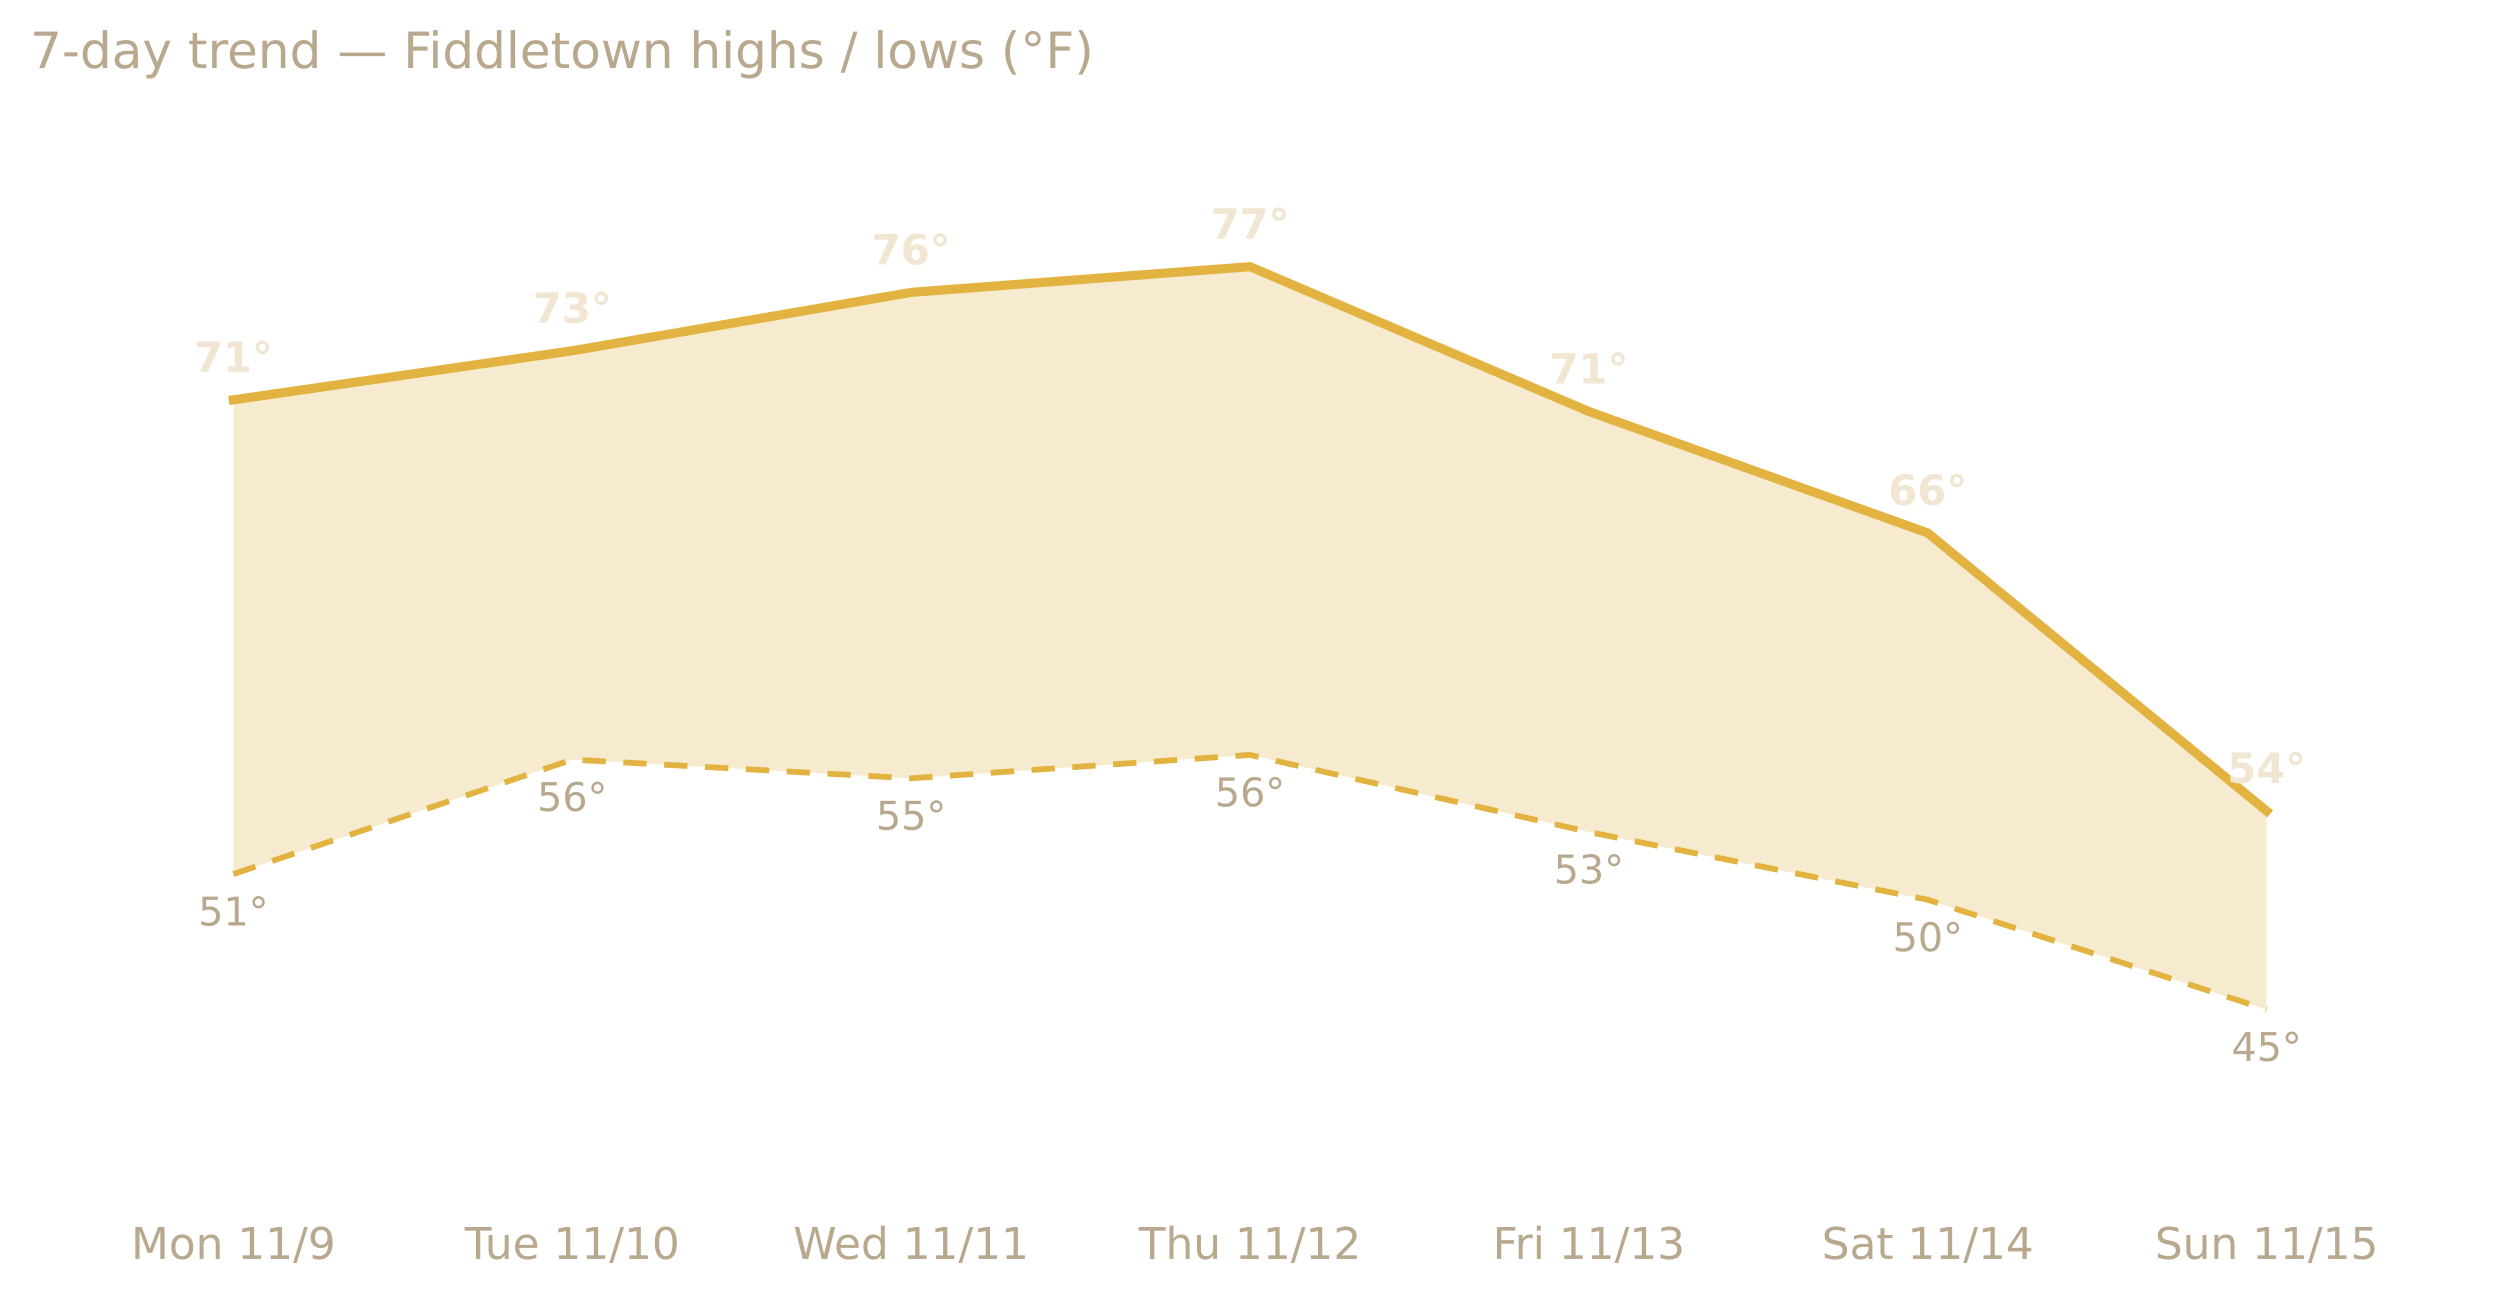
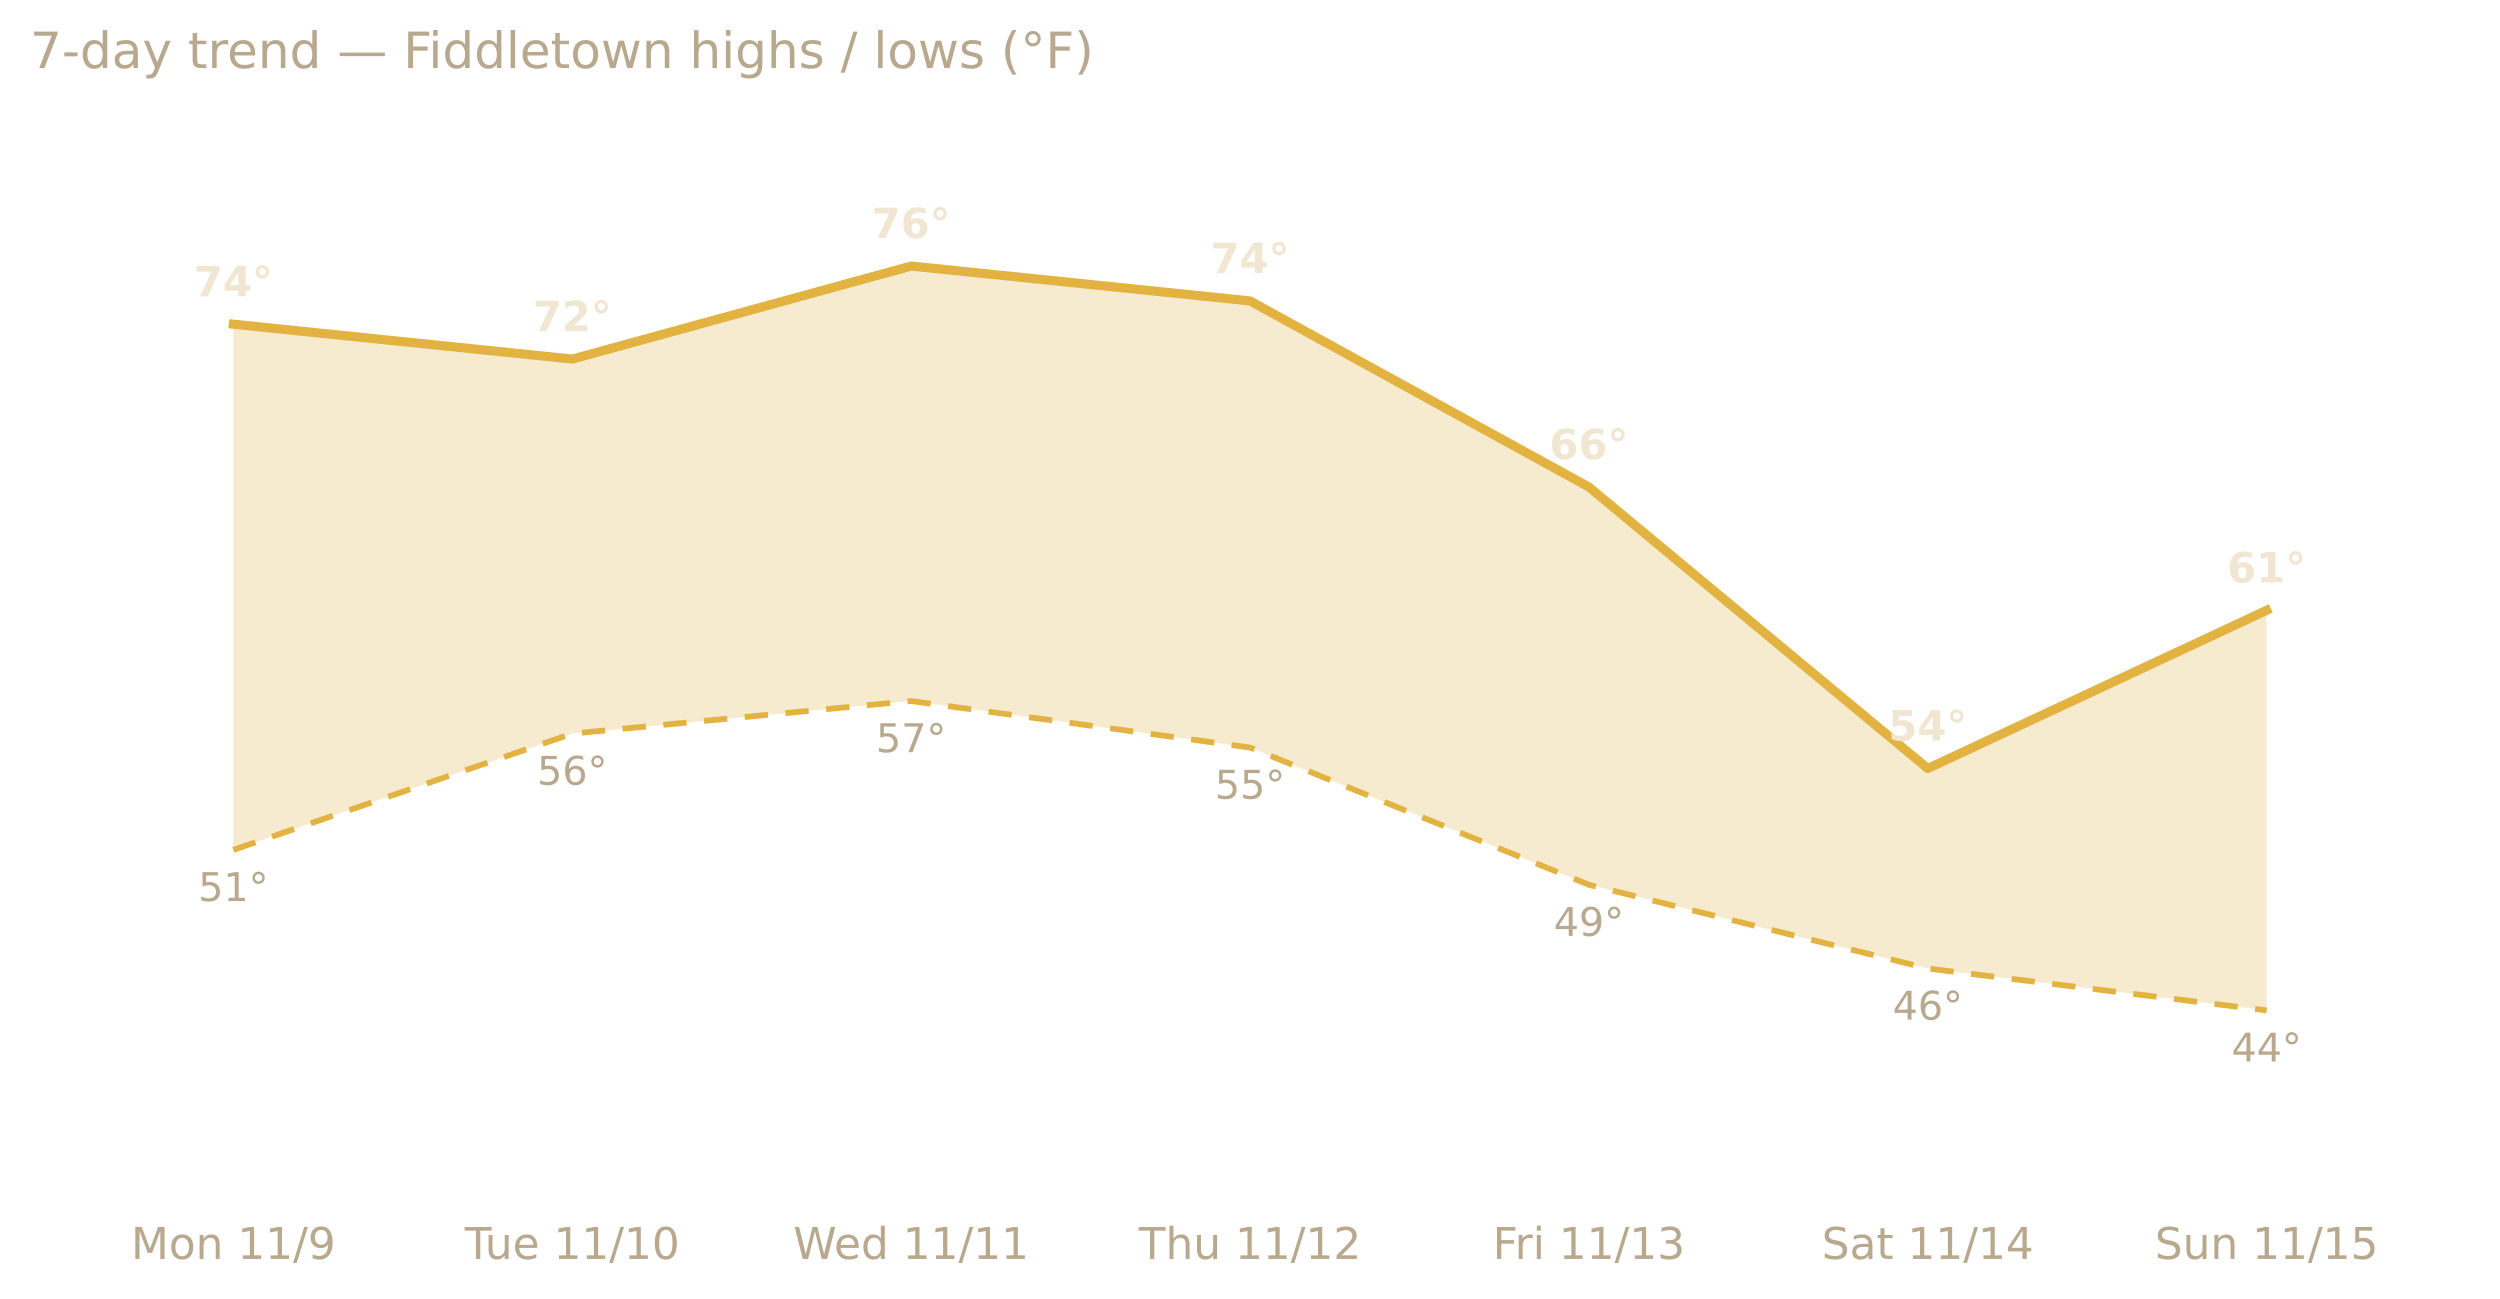
<svg xmlns="http://www.w3.org/2000/svg" xmlns:xlink="http://www.w3.org/1999/xlink" width="599.2pt" height="311.13pt" viewBox="0 0 599.2 311.13" version="1.1">
  <defs>
    <style type="text/css">*{stroke-linejoin: round; stroke-linecap: butt}</style>
  </defs>
  <g id="figure_1">
    <g id="patch_1">
      <path d="M 0 311.13  L 599.2 311.13  L 599.2 0  L 0 0  L 0 311.13  z " style="fill: none; opacity: 0" />
    </g>
    <g id="axes_1">
      <g id="patch_2">
        <path d="M 7.2 286.768  L 592 286.768  L 592 30.318  L 7.2 30.318  L 7.2 286.768  z " style="fill: none" />
      </g>
      <g id="matplotlib.axis_1">
        <g id="xtick_1">
          <g id="text_1">
            <g style="fill: #b8a88e" transform="translate(31.40599 301.7465) scale(0.105 -0.105)">
              <defs>
                <path id="DejaVuSans-4d" d="M 628 4666  L 1569 4666  L 2759 1491  L 3956 4666  L 4897 4666  L 4897 0  L 4281 0  L 4281 4097  L 3078 897  L 2444 897  L 1241 4097  L 1241 0  L 628 0  L 628 4666  z " transform="scale(0.015625)" />
                <path id="DejaVuSans-6f" d="M 1959 3097  Q 1497 3097 1228 2736  Q 959 2375 959 1747  Q 959 1119 1226 758  Q 1494 397 1959 397  Q 2419 397 2687 759  Q 2956 1122 2956 1747  Q 2956 2369 2687 2733  Q 2419 3097 1959 3097  z M 1959 3584  Q 2709 3584 3137 3096  Q 3566 2609 3566 1747  Q 3566 888 3137 398  Q 2709 -91 1959 -91  Q 1206 -91 779 398  Q 353 888 353 1747  Q 353 2609 779 3096  Q 1206 3584 1959 3584  z " transform="scale(0.015625)" />
                <path id="DejaVuSans-6e" d="M 3513 2113  L 3513 0  L 2938 0  L 2938 2094  Q 2938 2591 2744 2837  Q 2550 3084 2163 3084  Q 1697 3084 1428 2787  Q 1159 2491 1159 1978  L 1159 0  L 581 0  L 581 3500  L 1159 3500  L 1159 2956  Q 1366 3272 1645 3428  Q 1925 3584 2291 3584  Q 2894 3584 3203 3211  Q 3513 2838 3513 2113  z " transform="scale(0.015625)" />
                <path id="DejaVuSans-20" transform="scale(0.015625)" />
                <path id="DejaVuSans-31" d="M 794 531  L 1825 531  L 1825 4091  L 703 3866  L 703 4441  L 1819 4666  L 2450 4666  L 2450 531  L 3481 531  L 3481 0  L 794 0  L 794 531  z " transform="scale(0.015625)" />
                <path id="DejaVuSans-2f" d="M 1625 4666  L 2156 4666  L 531 -594  L 0 -594  L 1625 4666  z " transform="scale(0.015625)" />
                <path id="DejaVuSans-39" d="M 703 97  L 703 672  Q 941 559 1184 500  Q 1428 441 1663 441  Q 2288 441 2617 861  Q 2947 1281 2994 2138  Q 2813 1869 2534 1725  Q 2256 1581 1919 1581  Q 1219 1581 811 2004  Q 403 2428 403 3163  Q 403 3881 828 4315  Q 1253 4750 1959 4750  Q 2769 4750 3195 4129  Q 3622 3509 3622 2328  Q 3622 1225 3098 567  Q 2575 -91 1691 -91  Q 1453 -91 1209 -44  Q 966 3 703 97  z M 1959 2075  Q 2384 2075 2632 2365  Q 2881 2656 2881 3163  Q 2881 3666 2632 3958  Q 2384 4250 1959 4250  Q 1534 4250 1286 3958  Q 1038 3666 1038 3163  Q 1038 2656 1286 2365  Q 1534 2075 1959 2075  z " transform="scale(0.015625)" />
              </defs>
              <use xlink:href="#DejaVuSans-4d" />
              <use xlink:href="#DejaVuSans-6f" x="86.279" />
              <use xlink:href="#DejaVuSans-6e" x="147.461" />
              <use xlink:href="#DejaVuSans-20" x="210.84" />
              <use xlink:href="#DejaVuSans-31" x="242.627" />
              <use xlink:href="#DejaVuSans-31" x="306.25" />
              <use xlink:href="#DejaVuSans-2f" x="369.873" />
              <use xlink:href="#DejaVuSans-39" x="403.564" />
            </g>
          </g>
        </g>
        <g id="xtick_2">
          <g id="text_2">
            <g style="fill: #b8a88e" transform="translate(111.3871 301.7465) scale(0.105 -0.105)">
              <defs>
                <path id="DejaVuSans-54" d="M -19 4666  L 3928 4666  L 3928 4134  L 2272 4134  L 2272 0  L 1638 0  L 1638 4134  L -19 4134  L -19 4666  z " transform="scale(0.015625)" />
                <path id="DejaVuSans-75" d="M 544 1381  L 544 3500  L 1119 3500  L 1119 1403  Q 1119 906 1312 657  Q 1506 409 1894 409  Q 2359 409 2629 706  Q 2900 1003 2900 1516  L 2900 3500  L 3475 3500  L 3475 0  L 2900 0  L 2900 538  Q 2691 219 2414 64  Q 2138 -91 1772 -91  Q 1169 -91 856 284  Q 544 659 544 1381  z M 1991 3584  L 1991 3584  z " transform="scale(0.015625)" />
                <path id="DejaVuSans-65" d="M 3597 1894  L 3597 1613  L 953 1613  Q 991 1019 1311 708  Q 1631 397 2203 397  Q 2534 397 2845 478  Q 3156 559 3463 722  L 3463 178  Q 3153 47 2828 -22  Q 2503 -91 2169 -91  Q 1331 -91 842 396  Q 353 884 353 1716  Q 353 2575 817 3079  Q 1281 3584 2069 3584  Q 2775 3584 3186 3129  Q 3597 2675 3597 1894  z M 3022 2063  Q 3016 2534 2758 2815  Q 2500 3097 2075 3097  Q 1594 3097 1305 2825  Q 1016 2553 972 2059  L 3022 2063  z " transform="scale(0.015625)" />
                <path id="DejaVuSans-30" d="M 2034 4250  Q 1547 4250 1301 3770  Q 1056 3291 1056 2328  Q 1056 1369 1301 889  Q 1547 409 2034 409  Q 2525 409 2770 889  Q 3016 1369 3016 2328  Q 3016 3291 2770 3770  Q 2525 4250 2034 4250  z M 2034 4750  Q 2819 4750 3233 4129  Q 3647 3509 3647 2328  Q 3647 1150 3233 529  Q 2819 -91 2034 -91  Q 1250 -91 836 529  Q 422 1150 422 2328  Q 422 3509 836 4129  Q 1250 4750 2034 4750  z " transform="scale(0.015625)" />
              </defs>
              <use xlink:href="#DejaVuSans-54" />
              <use xlink:href="#DejaVuSans-75" x="45.959" />
              <use xlink:href="#DejaVuSans-65" x="109.338" />
              <use xlink:href="#DejaVuSans-20" x="170.861" />
              <use xlink:href="#DejaVuSans-31" x="202.648" />
              <use xlink:href="#DejaVuSans-31" x="266.271" />
              <use xlink:href="#DejaVuSans-2f" x="329.895" />
              <use xlink:href="#DejaVuSans-31" x="363.586" />
              <use xlink:href="#DejaVuSans-30" x="427.209" />
            </g>
          </g>
        </g>
        <g id="xtick_3">
          <g id="text_3">
            <g style="fill: #b8a88e" transform="translate(190.1336 301.7465) scale(0.105 -0.105)">
              <defs>
                <path id="DejaVuSans-57" d="M 213 4666  L 850 4666  L 1831 722  L 2809 4666  L 3519 4666  L 4500 722  L 5478 4666  L 6119 4666  L 4947 0  L 4153 0  L 3169 4050  L 2175 0  L 1381 0  L 213 4666  z " transform="scale(0.015625)" />
                <path id="DejaVuSans-64" d="M 2906 2969  L 2906 4863  L 3481 4863  L 3481 0  L 2906 0  L 2906 525  Q 2725 213 2448 61  Q 2172 -91 1784 -91  Q 1150 -91 751 415  Q 353 922 353 1747  Q 353 2572 751 3078  Q 1150 3584 1784 3584  Q 2172 3584 2448 3432  Q 2725 3281 2906 2969  z M 947 1747  Q 947 1113 1208 752  Q 1469 391 1925 391  Q 2381 391 2643 752  Q 2906 1113 2906 1747  Q 2906 2381 2643 2742  Q 2381 3103 1925 3103  Q 1469 3103 1208 2742  Q 947 2381 947 1747  z " transform="scale(0.015625)" />
              </defs>
              <use xlink:href="#DejaVuSans-57" />
              <use xlink:href="#DejaVuSans-65" x="93.002" />
              <use xlink:href="#DejaVuSans-64" x="154.525" />
              <use xlink:href="#DejaVuSans-20" x="218.002" />
              <use xlink:href="#DejaVuSans-31" x="249.789" />
              <use xlink:href="#DejaVuSans-31" x="313.412" />
              <use xlink:href="#DejaVuSans-2f" x="377.035" />
              <use xlink:href="#DejaVuSans-31" x="410.727" />
              <use xlink:href="#DejaVuSans-31" x="474.35" />
            </g>
          </g>
        </g>
        <g id="xtick_4">
          <g id="text_4">
            <g style="fill: #b8a88e" transform="translate(272.9407 301.7465) scale(0.105 -0.105)">
              <defs>
                <path id="DejaVuSans-68" d="M 3513 2113  L 3513 0  L 2938 0  L 2938 2094  Q 2938 2591 2744 2837  Q 2550 3084 2163 3084  Q 1697 3084 1428 2787  Q 1159 2491 1159 1978  L 1159 0  L 581 0  L 581 4863  L 1159 4863  L 1159 2956  Q 1366 3272 1645 3428  Q 1925 3584 2291 3584  Q 2894 3584 3203 3211  Q 3513 2838 3513 2113  z " transform="scale(0.015625)" />
                <path id="DejaVuSans-32" d="M 1228 531  L 3431 531  L 3431 0  L 469 0  L 469 531  Q 828 903 1448 1529  Q 2069 2156 2228 2338  Q 2531 2678 2651 2914  Q 2772 3150 2772 3378  Q 2772 3750 2511 3984  Q 2250 4219 1831 4219  Q 1534 4219 1204 4116  Q 875 4013 500 3803  L 500 4441  Q 881 4594 1212 4672  Q 1544 4750 1819 4750  Q 2544 4750 2975 4387  Q 3406 4025 3406 3419  Q 3406 3131 3298 2873  Q 3191 2616 2906 2266  Q 2828 2175 2409 1742  Q 1991 1309 1228 531  z " transform="scale(0.015625)" />
              </defs>
              <use xlink:href="#DejaVuSans-54" />
              <use xlink:href="#DejaVuSans-68" x="61.084" />
              <use xlink:href="#DejaVuSans-75" x="124.463" />
              <use xlink:href="#DejaVuSans-20" x="187.842" />
              <use xlink:href="#DejaVuSans-31" x="219.629" />
              <use xlink:href="#DejaVuSans-31" x="283.252" />
              <use xlink:href="#DejaVuSans-2f" x="346.875" />
              <use xlink:href="#DejaVuSans-31" x="380.566" />
              <use xlink:href="#DejaVuSans-32" x="444.189" />
            </g>
          </g>
        </g>
        <g id="xtick_5">
          <g id="text_5">
            <g style="fill: #b8a88e" transform="translate(357.7682 301.7465) scale(0.105 -0.105)">
              <defs>
                <path id="DejaVuSans-46" d="M 628 4666  L 3309 4666  L 3309 4134  L 1259 4134  L 1259 2759  L 3109 2759  L 3109 2228  L 1259 2228  L 1259 0  L 628 0  L 628 4666  z " transform="scale(0.015625)" />
                <path id="DejaVuSans-72" d="M 2631 2963  Q 2534 3019 2420 3045  Q 2306 3072 2169 3072  Q 1681 3072 1420 2755  Q 1159 2438 1159 1844  L 1159 0  L 581 0  L 581 3500  L 1159 3500  L 1159 2956  Q 1341 3275 1631 3429  Q 1922 3584 2338 3584  Q 2397 3584 2469 3576  Q 2541 3569 2628 3553  L 2631 2963  z " transform="scale(0.015625)" />
                <path id="DejaVuSans-69" d="M 603 3500  L 1178 3500  L 1178 0  L 603 0  L 603 3500  z M 603 4863  L 1178 4863  L 1178 4134  L 603 4134  L 603 4863  z " transform="scale(0.015625)" />
                <path id="DejaVuSans-33" d="M 2597 2516  Q 3050 2419 3304 2112  Q 3559 1806 3559 1356  Q 3559 666 3084 287  Q 2609 -91 1734 -91  Q 1441 -91 1130 -33  Q 819 25 488 141  L 488 750  Q 750 597 1062 519  Q 1375 441 1716 441  Q 2309 441 2620 675  Q 2931 909 2931 1356  Q 2931 1769 2642 2001  Q 2353 2234 1838 2234  L 1294 2234  L 1294 2753  L 1863 2753  Q 2328 2753 2575 2939  Q 2822 3125 2822 3475  Q 2822 3834 2567 4026  Q 2313 4219 1838 4219  Q 1578 4219 1281 4162  Q 984 4106 628 3988  L 628 4550  Q 988 4650 1302 4700  Q 1616 4750 1894 4750  Q 2613 4750 3031 4423  Q 3450 4097 3450 3541  Q 3450 3153 3228 2886  Q 3006 2619 2597 2516  z " transform="scale(0.015625)" />
              </defs>
              <use xlink:href="#DejaVuSans-46" />
              <use xlink:href="#DejaVuSans-72" x="50.27" />
              <use xlink:href="#DejaVuSans-69" x="91.383" />
              <use xlink:href="#DejaVuSans-20" x="119.166" />
              <use xlink:href="#DejaVuSans-31" x="150.953" />
              <use xlink:href="#DejaVuSans-31" x="214.576" />
              <use xlink:href="#DejaVuSans-2f" x="278.199" />
              <use xlink:href="#DejaVuSans-31" x="311.891" />
              <use xlink:href="#DejaVuSans-33" x="375.514" />
            </g>
          </g>
        </g>
        <g id="xtick_6">
          <g id="text_6">
            <g style="fill: #b8a88e" transform="translate(436.6377 301.7465) scale(0.105 -0.105)">
              <defs>
                <path id="DejaVuSans-53" d="M 3425 4513  L 3425 3897  Q 3066 4069 2747 4153  Q 2428 4238 2131 4238  Q 1616 4238 1336 4038  Q 1056 3838 1056 3469  Q 1056 3159 1242 3001  Q 1428 2844 1947 2747  L 2328 2669  Q 3034 2534 3370 2195  Q 3706 1856 3706 1288  Q 3706 609 3251 259  Q 2797 -91 1919 -91  Q 1588 -91 1214 -16  Q 841 59 441 206  L 441 856  Q 825 641 1194 531  Q 1563 422 1919 422  Q 2459 422 2753 634  Q 3047 847 3047 1241  Q 3047 1584 2836 1778  Q 2625 1972 2144 2069  L 1759 2144  Q 1053 2284 737 2584  Q 422 2884 422 3419  Q 422 4038 858 4394  Q 1294 4750 2059 4750  Q 2388 4750 2728 4690  Q 3069 4631 3425 4513  z " transform="scale(0.015625)" />
                <path id="DejaVuSans-61" d="M 2194 1759  Q 1497 1759 1228 1600  Q 959 1441 959 1056  Q 959 750 1161 570  Q 1363 391 1709 391  Q 2188 391 2477 730  Q 2766 1069 2766 1631  L 2766 1759  L 2194 1759  z M 3341 1997  L 3341 0  L 2766 0  L 2766 531  Q 2569 213 2275 61  Q 1981 -91 1556 -91  Q 1019 -91 701 211  Q 384 513 384 1019  Q 384 1609 779 1909  Q 1175 2209 1959 2209  L 2766 2209  L 2766 2266  Q 2766 2663 2505 2880  Q 2244 3097 1772 3097  Q 1472 3097 1187 3025  Q 903 2953 641 2809  L 641 3341  Q 956 3463 1253 3523  Q 1550 3584 1831 3584  Q 2591 3584 2966 3190  Q 3341 2797 3341 1997  z " transform="scale(0.015625)" />
                <path id="DejaVuSans-74" d="M 1172 4494  L 1172 3500  L 2356 3500  L 2356 3053  L 1172 3053  L 1172 1153  Q 1172 725 1289 603  Q 1406 481 1766 481  L 2356 481  L 2356 0  L 1766 0  Q 1100 0 847 248  Q 594 497 594 1153  L 594 3053  L 172 3053  L 172 3500  L 594 3500  L 594 4494  L 1172 4494  z " transform="scale(0.015625)" />
                <path id="DejaVuSans-34" d="M 2419 4116  L 825 1625  L 2419 1625  L 2419 4116  z M 2253 4666  L 3047 4666  L 3047 1625  L 3713 1625  L 3713 1100  L 3047 1100  L 3047 0  L 2419 0  L 2419 1100  L 313 1100  L 313 1709  L 2253 4666  z " transform="scale(0.015625)" />
              </defs>
              <use xlink:href="#DejaVuSans-53" />
              <use xlink:href="#DejaVuSans-61" x="63.477" />
              <use xlink:href="#DejaVuSans-74" x="124.756" />
              <use xlink:href="#DejaVuSans-20" x="163.965" />
              <use xlink:href="#DejaVuSans-31" x="195.752" />
              <use xlink:href="#DejaVuSans-31" x="259.375" />
              <use xlink:href="#DejaVuSans-2f" x="322.998" />
              <use xlink:href="#DejaVuSans-31" x="356.689" />
              <use xlink:href="#DejaVuSans-34" x="420.312" />
            </g>
          </g>
        </g>
        <g id="xtick_7">
          <g id="text_7">
            <g style="fill: #b8a88e" transform="translate(516.481 301.7465) scale(0.105 -0.105)">
              <defs>
                <path id="DejaVuSans-35" d="M 691 4666  L 3169 4666  L 3169 4134  L 1269 4134  L 1269 2991  Q 1406 3038 1543 3061  Q 1681 3084 1819 3084  Q 2600 3084 3056 2656  Q 3513 2228 3513 1497  Q 3513 744 3044 326  Q 2575 -91 1722 -91  Q 1428 -91 1123 -41  Q 819 9 494 109  L 494 744  Q 775 591 1075 516  Q 1375 441 1709 441  Q 2250 441 2565 725  Q 2881 1009 2881 1497  Q 2881 1984 2565 2268  Q 2250 2553 1709 2553  Q 1456 2553 1204 2497  Q 953 2441 691 2322  L 691 4666  z " transform="scale(0.015625)" />
              </defs>
              <use xlink:href="#DejaVuSans-53" />
              <use xlink:href="#DejaVuSans-75" x="63.477" />
              <use xlink:href="#DejaVuSans-6e" x="126.855" />
              <use xlink:href="#DejaVuSans-20" x="190.234" />
              <use xlink:href="#DejaVuSans-31" x="222.021" />
              <use xlink:href="#DejaVuSans-31" x="285.645" />
              <use xlink:href="#DejaVuSans-2f" x="349.268" />
              <use xlink:href="#DejaVuSans-31" x="382.959" />
              <use xlink:href="#DejaVuSans-35" x="446.582" />
            </g>
          </g>
        </g>
      </g>
      <g id="matplotlib.axis_2" />
      <g id="PolyCollection_1">
-         <path d="M 55.933 95.83  L 55.933 209.497  L 137.156 182.06  L 218.378 186.54  L 299.6 180.941  L 380.822 199.418  L 462.044 215.656  L 543.267 241.973  L 543.267 194.379  L 543.267 194.379  L 462.044 127.747  L 380.822 98.63  L 299.6 63.914  L 218.378 70.073  L 137.156 84.072  L 55.933 95.83  z " clip-path="url(#pce07cc50b7)" style="fill: #e3b341; fill-opacity: 0.25" />
+         <path d="M 55.933 77.706  L 55.933 203.701  L 137.156 175.826  L 218.378 168.021  L 299.6 179.171  L 380.822 212.063  L 462.044 232.133  L 543.267 242.168  L 543.267 146.278  L 543.267 146.278  L 462.044 184.188  L 380.822 116.731  L 299.6 72.131  L 218.378 63.768  L 137.156 86.068  L 55.933 77.706  z " clip-path="url(#p0bd78e664c)" style="fill: #e3b341; fill-opacity: 0.25" />
      </g>
      <g id="line2d_1">
-         <path d="M 55.933 95.83  L 137.156 84.072  L 218.378 70.073  L 299.6 63.914  L 380.822 98.63  L 462.044 127.747  L 543.267 194.379  " clip-path="url(#pce07cc50b7)" style="fill: none; stroke: #e3b341; stroke-width: 2.2; stroke-linecap: square" />
+         <path d="M 55.933 77.706  L 137.156 86.068  L 218.378 63.768  L 299.6 72.131  L 380.822 116.731  L 462.044 184.188  L 543.267 146.278  " clip-path="url(#p0bd78e664c)" style="fill: none; stroke: #e3b341; stroke-width: 2.2; stroke-linecap: square" />
      </g>
      <g id="line2d_2">
-         <path d="M 55.933 209.497  L 137.156 182.06  L 218.378 186.54  L 299.6 180.941  L 380.822 199.418  L 462.044 215.656  L 543.267 241.973  " clip-path="url(#pce07cc50b7)" style="fill: none; stroke-dasharray: 5.6,4.2; stroke-dashoffset: 0; stroke: #e3b341; stroke-width: 1.4" />
+         <path d="M 55.933 203.701  L 137.156 175.826  L 218.378 168.021  L 299.6 179.171  L 380.822 212.063  L 462.044 232.133  L 543.267 242.168  " clip-path="url(#p0bd78e664c)" style="fill: none; stroke-dasharray: 5.6,4.2; stroke-dashoffset: 0; stroke: #e3b341; stroke-width: 1.4" />
      </g>
      <g id="text_8">
-         <g style="fill: #f0e6d2" transform="translate(46.47552 89.11125) scale(0.1 -0.1)">
+         <g style="fill: #f0e6d2" transform="translate(46.47552 71.01562) scale(0.1 -0.1)">
          <defs>
            <path id="DejaVuSans-Bold-37" d="M 428 4666  L 3944 4666  L 3944 3988  L 2125 0  L 953 0  L 2675 3781  L 428 3781  L 428 4666  z " transform="scale(0.015625)" />
-             <path id="DejaVuSans-Bold-31" d="M 750 831  L 1813 831  L 1813 3847  L 722 3622  L 722 4441  L 1806 4666  L 2950 4666  L 2950 831  L 4013 831  L 4013 0  L 750 0  L 750 831  z " transform="scale(0.015625)" />
+             <path id="DejaVuSans-Bold-34" d="M 2356 3675  L 1038 1722  L 2356 1722  L 2356 3675  z M 2156 4666  L 3494 4666  L 3494 1722  L 4159 1722  L 4159 850  L 3494 850  L 3494 0  L 2356 0  L 2356 850  L 288 850  L 288 1881  L 2156 4666  z " transform="scale(0.015625)" />
            <path id="DejaVuSans-Bold-b0" d="M 1600 4288  Q 1375 4288 1219 4131  Q 1063 3975 1063 3750  Q 1063 3525 1217 3372  Q 1372 3219 1600 3219  Q 1825 3219 1981 3373  Q 2138 3528 2138 3750  Q 2138 3975 1980 4131  Q 1822 4288 1600 4288  z M 1600 4794  Q 1806 4794 1997 4714  Q 2188 4634 2338 4488  Q 2484 4338 2561 4150  Q 2638 3963 2638 3750  Q 2638 3541 2561 3352  Q 2484 3163 2344 3022  Q 2194 2872 2000 2792  Q 1806 2713 1594 2713  Q 1153 2713 854 3011  Q 556 3309 556 3750  Q 556 4191 857 4492  Q 1159 4794 1600 4794  z " transform="scale(0.015625)" />
          </defs>
          <use xlink:href="#DejaVuSans-Bold-37" />
-           <use xlink:href="#DejaVuSans-Bold-31" x="69.58" />
+           <use xlink:href="#DejaVuSans-Bold-34" x="69.58" />
          <use xlink:href="#DejaVuSans-Bold-b0" x="139.16" />
        </g>
      </g>
      <g id="text_9">
-         <g style="fill: #b8a88e" transform="translate(47.51396 221.8157) scale(0.095 -0.095)">
+         <g style="fill: #b8a88e" transform="translate(47.51396 215.9656) scale(0.095 -0.095)">
          <defs>
            <path id="DejaVuSans-b0" d="M 1600 4347  Q 1350 4347 1178 4173  Q 1006 4000 1006 3750  Q 1006 3503 1178 3333  Q 1350 3163 1600 3163  Q 1850 3163 2022 3333  Q 2194 3503 2194 3750  Q 2194 3997 2020 4172  Q 1847 4347 1600 4347  z M 1600 4750  Q 1800 4750 1984 4673  Q 2169 4597 2303 4453  Q 2447 4313 2519 4134  Q 2591 3956 2591 3750  Q 2591 3338 2302 3052  Q 2013 2766 1594 2766  Q 1172 2766 890 3047  Q 609 3328 609 3750  Q 609 4169 896 4459  Q 1184 4750 1600 4750  z " transform="scale(0.015625)" />
          </defs>
          <use xlink:href="#DejaVuSans-35" />
          <use xlink:href="#DejaVuSans-31" x="63.623" />
          <use xlink:href="#DejaVuSans-b0" x="127.246" />
        </g>
      </g>
      <g id="text_10">
-         <g style="fill: #f0e6d2" transform="translate(127.6977 77.35262) scale(0.1 -0.1)">
-           <defs>
-             <path id="DejaVuSans-Bold-33" d="M 2981 2516  Q 3453 2394 3698 2092  Q 3944 1791 3944 1325  Q 3944 631 3412 270  Q 2881 -91 1863 -91  Q 1503 -91 1142 -33  Q 781 25 428 141  L 428 1069  Q 766 900 1098 814  Q 1431 728 1753 728  Q 2231 728 2486 893  Q 2741 1059 2741 1369  Q 2741 1688 2480 1852  Q 2219 2016 1709 2016  L 1228 2016  L 1228 2791  L 1734 2791  Q 2188 2791 2409 2933  Q 2631 3075 2631 3366  Q 2631 3634 2415 3781  Q 2200 3928 1806 3928  Q 1516 3928 1219 3862  Q 922 3797 628 3669  L 628 4550  Q 984 4650 1334 4700  Q 1684 4750 2022 4750  Q 2931 4750 3382 4451  Q 3834 4153 3834 3553  Q 3834 3144 3618 2883  Q 3403 2622 2981 2516  z " transform="scale(0.015625)" />
+         <g style="fill: #f0e6d2" transform="translate(127.6977 79.37812) scale(0.1 -0.1)">
+           <defs>
+             <path id="DejaVuSans-Bold-32" d="M 1844 884  L 3897 884  L 3897 0  L 506 0  L 506 884  L 2209 2388  Q 2438 2594 2547 2791  Q 2656 2988 2656 3200  Q 2656 3528 2436 3728  Q 2216 3928 1850 3928  Q 1569 3928 1234 3808  Q 900 3688 519 3450  L 519 4475  Q 925 4609 1322 4679  Q 1719 4750 2100 4750  Q 2938 4750 3402 4381  Q 3866 4013 3866 3353  Q 3866 2972 3669 2642  Q 3472 2313 2841 1759  L 1844 884  z " transform="scale(0.015625)" />
          </defs>
          <use xlink:href="#DejaVuSans-Bold-37" />
-           <use xlink:href="#DejaVuSans-Bold-33" x="69.58" />
+           <use xlink:href="#DejaVuSans-Bold-32" x="69.58" />
          <use xlink:href="#DejaVuSans-Bold-b0" x="139.16" />
        </g>
      </g>
      <g id="text_11">
-         <g style="fill: #b8a88e" transform="translate(128.7362 194.3789) scale(0.095 -0.095)">
+         <g style="fill: #b8a88e" transform="translate(128.7362 188.0906) scale(0.095 -0.095)">
          <defs>
            <path id="DejaVuSans-36" d="M 2113 2584  Q 1688 2584 1439 2293  Q 1191 2003 1191 1497  Q 1191 994 1439 701  Q 1688 409 2113 409  Q 2538 409 2786 701  Q 3034 994 3034 1497  Q 3034 2003 2786 2293  Q 2538 2584 2113 2584  z M 3366 4563  L 3366 3988  Q 3128 4100 2886 4159  Q 2644 4219 2406 4219  Q 1781 4219 1451 3797  Q 1122 3375 1075 2522  Q 1259 2794 1537 2939  Q 1816 3084 2150 3084  Q 2853 3084 3261 2657  Q 3669 2231 3669 1497  Q 3669 778 3244 343  Q 2819 -91 2113 -91  Q 1303 -91 875 529  Q 447 1150 447 2328  Q 447 3434 972 4092  Q 1497 4750 2381 4750  Q 2619 4750 2861 4703  Q 3103 4656 3366 4563  z " transform="scale(0.015625)" />
          </defs>
          <use xlink:href="#DejaVuSans-35" />
          <use xlink:href="#DejaVuSans-36" x="63.623" />
          <use xlink:href="#DejaVuSans-b0" x="127.246" />
        </g>
      </g>
      <g id="text_12">
-         <g style="fill: #f0e6d2" transform="translate(208.92 63.35426) scale(0.1 -0.1)">
+         <g style="fill: #f0e6d2" transform="translate(208.92 57.07812) scale(0.1 -0.1)">
          <defs>
            <path id="DejaVuSans-Bold-36" d="M 2316 2303  Q 2000 2303 1842 2098  Q 1684 1894 1684 1484  Q 1684 1075 1842 870  Q 2000 666 2316 666  Q 2634 666 2792 870  Q 2950 1075 2950 1484  Q 2950 1894 2792 2098  Q 2634 2303 2316 2303  z M 3803 4544  L 3803 3681  Q 3506 3822 3243 3889  Q 2981 3956 2731 3956  Q 2194 3956 1894 3657  Q 1594 3359 1544 2772  Q 1750 2925 1990 3001  Q 2231 3078 2516 3078  Q 3231 3078 3670 2659  Q 4109 2241 4109 1563  Q 4109 813 3618 361  Q 3128 -91 2303 -91  Q 1394 -91 895 523  Q 397 1138 397 2266  Q 397 3422 980 4083  Q 1563 4744 2578 4744  Q 2900 4744 3203 4694  Q 3506 4644 3803 4544  z " transform="scale(0.015625)" />
          </defs>
          <use xlink:href="#DejaVuSans-Bold-37" />
          <use xlink:href="#DejaVuSans-Bold-36" x="69.58" />
          <use xlink:href="#DejaVuSans-Bold-b0" x="139.16" />
        </g>
      </g>
      <g id="text_13">
-         <g style="fill: #b8a88e" transform="translate(209.9584 198.8584) scale(0.095 -0.095)">
+         <g style="fill: #b8a88e" transform="translate(209.9584 180.2856) scale(0.095 -0.095)">
+           <defs>
+             <path id="DejaVuSans-37" d="M 525 4666  L 3525 4666  L 3525 4397  L 1831 0  L 1172 0  L 2766 4134  L 525 4134  L 525 4666  z " transform="scale(0.015625)" />
+           </defs>
+           <use xlink:href="#DejaVuSans-35" />
+           <use xlink:href="#DejaVuSans-37" x="63.623" />
+           <use xlink:href="#DejaVuSans-b0" x="127.246" />
+         </g>
+       </g>
+       <g id="text_14">
+         <g style="fill: #f0e6d2" transform="translate(290.1422 65.44062) scale(0.1 -0.1)">
+           <use xlink:href="#DejaVuSans-Bold-37" />
+           <use xlink:href="#DejaVuSans-Bold-34" x="69.58" />
+           <use xlink:href="#DejaVuSans-Bold-b0" x="139.16" />
+         </g>
+       </g>
+       <g id="text_15">
+         <g style="fill: #b8a88e" transform="translate(291.1806 191.4356) scale(0.095 -0.095)">
          <use xlink:href="#DejaVuSans-35" />
          <use xlink:href="#DejaVuSans-35" x="63.623" />
          <use xlink:href="#DejaVuSans-b0" x="127.246" />
        </g>
      </g>
-       <g id="text_14">
-         <g style="fill: #f0e6d2" transform="translate(290.1422 57.19498) scale(0.1 -0.1)">
-           <use xlink:href="#DejaVuSans-Bold-37" />
-           <use xlink:href="#DejaVuSans-Bold-37" x="69.58" />
-           <use xlink:href="#DejaVuSans-Bold-b0" x="139.16" />
-         </g>
-       </g>
-       <g id="text_15">
-         <g style="fill: #b8a88e" transform="translate(291.1806 193.2591) scale(0.095 -0.095)">
-           <use xlink:href="#DejaVuSans-35" />
-           <use xlink:href="#DejaVuSans-36" x="63.623" />
-           <use xlink:href="#DejaVuSans-b0" x="127.246" />
-         </g>
-       </g>
      <g id="text_16">
-         <g style="fill: #f0e6d2" transform="translate(371.3644 91.91092) scale(0.1 -0.1)">
-           <use xlink:href="#DejaVuSans-Bold-37" />
-           <use xlink:href="#DejaVuSans-Bold-31" x="69.58" />
-           <use xlink:href="#DejaVuSans-Bold-b0" x="139.16" />
-         </g>
-       </g>
-       <g id="text_17">
-         <g style="fill: #b8a88e" transform="translate(372.4028 211.7369) scale(0.095 -0.095)">
-           <use xlink:href="#DejaVuSans-35" />
-           <use xlink:href="#DejaVuSans-33" x="63.623" />
-           <use xlink:href="#DejaVuSans-b0" x="127.246" />
-         </g>
-       </g>
-       <g id="text_18">
-         <g style="fill: #f0e6d2" transform="translate(452.5866 121.0275) scale(0.1 -0.1)">
+         <g style="fill: #f0e6d2" transform="translate(371.3644 110.0406) scale(0.1 -0.1)">
          <use xlink:href="#DejaVuSans-Bold-36" />
          <use xlink:href="#DejaVuSans-Bold-36" x="69.58" />
          <use xlink:href="#DejaVuSans-Bold-b0" x="139.16" />
        </g>
      </g>
-       <g id="text_19">
-         <g style="fill: #b8a88e" transform="translate(453.6251 227.975) scale(0.095 -0.095)">
-           <use xlink:href="#DejaVuSans-35" />
-           <use xlink:href="#DejaVuSans-30" x="63.623" />
-           <use xlink:href="#DejaVuSans-b0" x="127.246" />
-         </g>
-       </g>
-       <g id="text_20">
-         <g style="fill: #f0e6d2" transform="translate(533.8089 187.6597) scale(0.1 -0.1)">
+       <g id="text_17">
+         <g style="fill: #b8a88e" transform="translate(372.4028 224.3281) scale(0.095 -0.095)">
+           <use xlink:href="#DejaVuSans-34" />
+           <use xlink:href="#DejaVuSans-39" x="63.623" />
+           <use xlink:href="#DejaVuSans-b0" x="127.246" />
+         </g>
+       </g>
+       <g id="text_18">
+         <g style="fill: #f0e6d2" transform="translate(452.5866 177.4981) scale(0.1 -0.1)">
          <defs>
            <path id="DejaVuSans-Bold-35" d="M 678 4666  L 3669 4666  L 3669 3781  L 1638 3781  L 1638 3059  Q 1775 3097 1914 3117  Q 2053 3138 2203 3138  Q 3056 3138 3531 2711  Q 4006 2284 4006 1522  Q 4006 766 3489 337  Q 2972 -91 2053 -91  Q 1656 -91 1267 -14  Q 878 63 494 219  L 494 1166  Q 875 947 1217 837  Q 1559 728 1863 728  Q 2300 728 2551 942  Q 2803 1156 2803 1522  Q 2803 1891 2551 2103  Q 2300 2316 1863 2316  Q 1603 2316 1309 2248  Q 1016 2181 678 2041  L 678 4666  z " transform="scale(0.015625)" />
-             <path id="DejaVuSans-Bold-34" d="M 2356 3675  L 1038 1722  L 2356 1722  L 2356 3675  z M 2156 4666  L 3494 4666  L 3494 1722  L 4159 1722  L 4159 850  L 3494 850  L 3494 0  L 2356 0  L 2356 850  L 288 850  L 288 1881  L 2156 4666  z " transform="scale(0.015625)" />
          </defs>
          <use xlink:href="#DejaVuSans-Bold-35" />
          <use xlink:href="#DejaVuSans-Bold-34" x="69.58" />
          <use xlink:href="#DejaVuSans-Bold-b0" x="139.16" />
        </g>
      </g>
+       <g id="text_19">
+         <g style="fill: #b8a88e" transform="translate(453.6251 244.3981) scale(0.095 -0.095)">
+           <use xlink:href="#DejaVuSans-34" />
+           <use xlink:href="#DejaVuSans-36" x="63.623" />
+           <use xlink:href="#DejaVuSans-b0" x="127.246" />
+         </g>
+       </g>
+       <g id="text_20">
+         <g style="fill: #f0e6d2" transform="translate(533.8089 139.5881) scale(0.1 -0.1)">
+           <defs>
+             <path id="DejaVuSans-Bold-31" d="M 750 831  L 1813 831  L 1813 3847  L 722 3622  L 722 4441  L 1806 4666  L 2950 4666  L 2950 831  L 4013 831  L 4013 0  L 750 0  L 750 831  z " transform="scale(0.015625)" />
+           </defs>
+           <use xlink:href="#DejaVuSans-Bold-36" />
+           <use xlink:href="#DejaVuSans-Bold-31" x="69.58" />
+           <use xlink:href="#DejaVuSans-Bold-b0" x="139.16" />
+         </g>
+       </g>
      <g id="text_21">
-         <g style="fill: #b8a88e" transform="translate(534.8473 254.2919) scale(0.095 -0.095)">
+         <g style="fill: #b8a88e" transform="translate(534.8473 254.4331) scale(0.095 -0.095)">
          <use xlink:href="#DejaVuSans-34" />
-           <use xlink:href="#DejaVuSans-35" x="63.623" />
+           <use xlink:href="#DejaVuSans-34" x="63.623" />
          <use xlink:href="#DejaVuSans-b0" x="127.246" />
        </g>
      </g>
      <g id="text_22">
        <g style="fill: #b8a88e" transform="translate(7.2 16.31812) scale(0.12 -0.12)">
          <defs>
-             <path id="DejaVuSans-37" d="M 525 4666  L 3525 4666  L 3525 4397  L 1831 0  L 1172 0  L 2766 4134  L 525 4134  L 525 4666  z " transform="scale(0.015625)" />
            <path id="DejaVuSans-2d" d="M 313 2009  L 1997 2009  L 1997 1497  L 313 1497  L 313 2009  z " transform="scale(0.015625)" />
            <path id="DejaVuSans-79" d="M 2059 -325  Q 1816 -950 1584 -1140  Q 1353 -1331 966 -1331  L 506 -1331  L 506 -850  L 844 -850  Q 1081 -850 1212 -737  Q 1344 -625 1503 -206  L 1606 56  L 191 3500  L 800 3500  L 1894 763  L 2988 3500  L 3597 3500  L 2059 -325  z " transform="scale(0.015625)" />
            <path id="DejaVuSans-2014" d="M 313 1978  L 6088 1978  L 6088 1528  L 313 1528  L 313 1978  z " transform="scale(0.015625)" />
            <path id="DejaVuSans-6c" d="M 603 4863  L 1178 4863  L 1178 0  L 603 0  L 603 4863  z " transform="scale(0.015625)" />
            <path id="DejaVuSans-77" d="M 269 3500  L 844 3500  L 1563 769  L 2278 3500  L 2956 3500  L 3675 769  L 4391 3500  L 4966 3500  L 4050 0  L 3372 0  L 2619 2869  L 1863 0  L 1184 0  L 269 3500  z " transform="scale(0.015625)" />
            <path id="DejaVuSans-67" d="M 2906 1791  Q 2906 2416 2648 2759  Q 2391 3103 1925 3103  Q 1463 3103 1205 2759  Q 947 2416 947 1791  Q 947 1169 1205 825  Q 1463 481 1925 481  Q 2391 481 2648 825  Q 2906 1169 2906 1791  z M 3481 434  Q 3481 -459 3084 -895  Q 2688 -1331 1869 -1331  Q 1566 -1331 1297 -1286  Q 1028 -1241 775 -1147  L 775 -588  Q 1028 -725 1275 -790  Q 1522 -856 1778 -856  Q 2344 -856 2625 -561  Q 2906 -266 2906 331  L 2906 616  Q 2728 306 2450 153  Q 2172 0 1784 0  Q 1141 0 747 490  Q 353 981 353 1791  Q 353 2603 747 3093  Q 1141 3584 1784 3584  Q 2172 3584 2450 3431  Q 2728 3278 2906 2969  L 2906 3500  L 3481 3500  L 3481 434  z " transform="scale(0.015625)" />
            <path id="DejaVuSans-73" d="M 2834 3397  L 2834 2853  Q 2591 2978 2328 3040  Q 2066 3103 1784 3103  Q 1356 3103 1142 2972  Q 928 2841 928 2578  Q 928 2378 1081 2264  Q 1234 2150 1697 2047  L 1894 2003  Q 2506 1872 2764 1633  Q 3022 1394 3022 966  Q 3022 478 2636 193  Q 2250 -91 1575 -91  Q 1294 -91 989 -36  Q 684 19 347 128  L 347 722  Q 666 556 975 473  Q 1284 391 1588 391  Q 1994 391 2212 530  Q 2431 669 2431 922  Q 2431 1156 2273 1281  Q 2116 1406 1581 1522  L 1381 1569  Q 847 1681 609 1914  Q 372 2147 372 2553  Q 372 3047 722 3315  Q 1072 3584 1716 3584  Q 2034 3584 2315 3537  Q 2597 3491 2834 3397  z " transform="scale(0.015625)" />
            <path id="DejaVuSans-28" d="M 1984 4856  Q 1566 4138 1362 3434  Q 1159 2731 1159 2009  Q 1159 1288 1364 580  Q 1569 -128 1984 -844  L 1484 -844  Q 1016 -109 783 600  Q 550 1309 550 2009  Q 550 2706 781 3412  Q 1013 4119 1484 4856  L 1984 4856  z " transform="scale(0.015625)" />
            <path id="DejaVuSans-29" d="M 513 4856  L 1013 4856  Q 1481 4119 1714 3412  Q 1947 2706 1947 2009  Q 1947 1309 1714 600  Q 1481 -109 1013 -844  L 513 -844  Q 928 -128 1133 580  Q 1338 1288 1338 2009  Q 1338 2731 1133 3434  Q 928 4138 513 4856  z " transform="scale(0.015625)" />
          </defs>
          <use xlink:href="#DejaVuSans-37" />
          <use xlink:href="#DejaVuSans-2d" x="63.623" />
          <use xlink:href="#DejaVuSans-64" x="99.707" />
          <use xlink:href="#DejaVuSans-61" x="163.184" />
          <use xlink:href="#DejaVuSans-79" x="224.463" />
          <use xlink:href="#DejaVuSans-20" x="283.643" />
          <use xlink:href="#DejaVuSans-74" x="315.43" />
          <use xlink:href="#DejaVuSans-72" x="354.639" />
          <use xlink:href="#DejaVuSans-65" x="393.502" />
          <use xlink:href="#DejaVuSans-6e" x="455.025" />
          <use xlink:href="#DejaVuSans-64" x="518.404" />
          <use xlink:href="#DejaVuSans-20" x="581.881" />
          <use xlink:href="#DejaVuSans-2014" x="613.668" />
          <use xlink:href="#DejaVuSans-20" x="713.668" />
          <use xlink:href="#DejaVuSans-46" x="745.455" />
          <use xlink:href="#DejaVuSans-69" x="795.725" />
          <use xlink:href="#DejaVuSans-64" x="823.508" />
          <use xlink:href="#DejaVuSans-64" x="886.984" />
          <use xlink:href="#DejaVuSans-6c" x="950.461" />
          <use xlink:href="#DejaVuSans-65" x="978.244" />
          <use xlink:href="#DejaVuSans-74" x="1039.768" />
          <use xlink:href="#DejaVuSans-6f" x="1078.977" />
          <use xlink:href="#DejaVuSans-77" x="1140.158" />
          <use xlink:href="#DejaVuSans-6e" x="1221.945" />
          <use xlink:href="#DejaVuSans-20" x="1285.324" />
          <use xlink:href="#DejaVuSans-68" x="1317.111" />
          <use xlink:href="#DejaVuSans-69" x="1380.49" />
          <use xlink:href="#DejaVuSans-67" x="1408.273" />
          <use xlink:href="#DejaVuSans-68" x="1471.75" />
          <use xlink:href="#DejaVuSans-73" x="1535.129" />
          <use xlink:href="#DejaVuSans-20" x="1587.229" />
          <use xlink:href="#DejaVuSans-2f" x="1619.016" />
          <use xlink:href="#DejaVuSans-20" x="1652.707" />
          <use xlink:href="#DejaVuSans-6c" x="1684.494" />
          <use xlink:href="#DejaVuSans-6f" x="1712.277" />
          <use xlink:href="#DejaVuSans-77" x="1773.459" />
          <use xlink:href="#DejaVuSans-73" x="1855.246" />
          <use xlink:href="#DejaVuSans-20" x="1907.346" />
          <use xlink:href="#DejaVuSans-28" x="1939.133" />
          <use xlink:href="#DejaVuSans-b0" x="1978.146" />
          <use xlink:href="#DejaVuSans-46" x="2028.146" />
          <use xlink:href="#DejaVuSans-29" x="2085.666" />
        </g>
      </g>
    </g>
  </g>
  <defs>
-     <clipPath id="pce07cc50b7">
+     <clipPath id="p0bd78e664c">
      <rect x="7.2" y="30.318" width="584.8" height="256.45" />
    </clipPath>
  </defs>
</svg>
